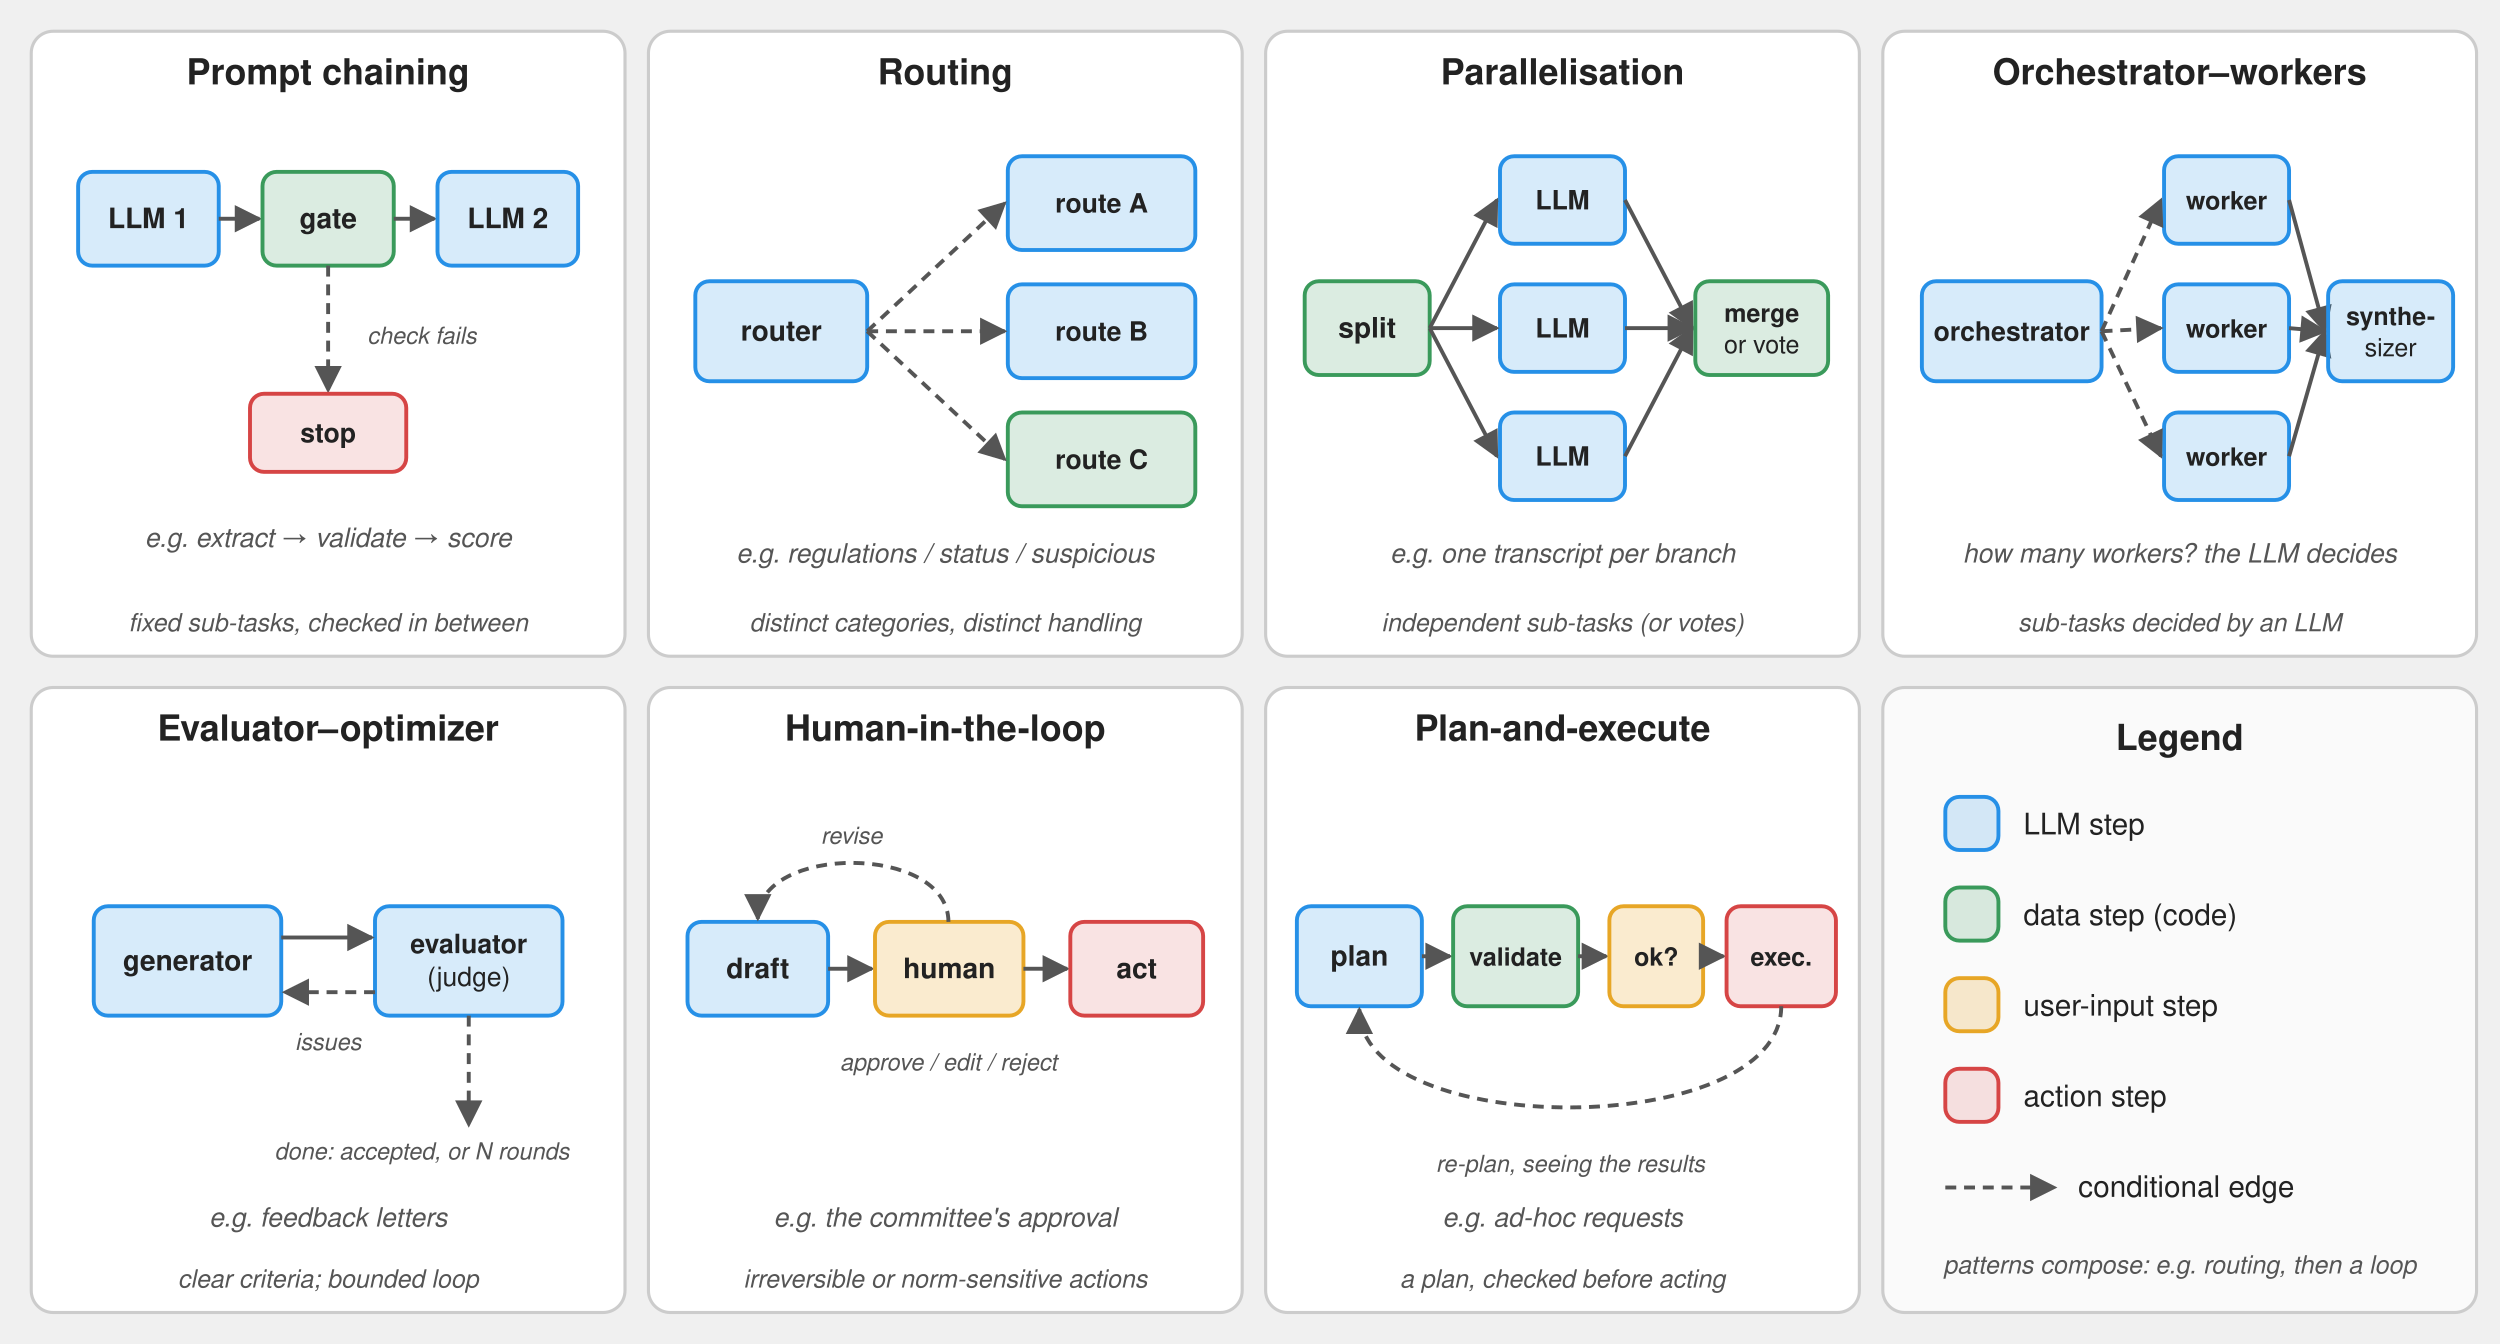
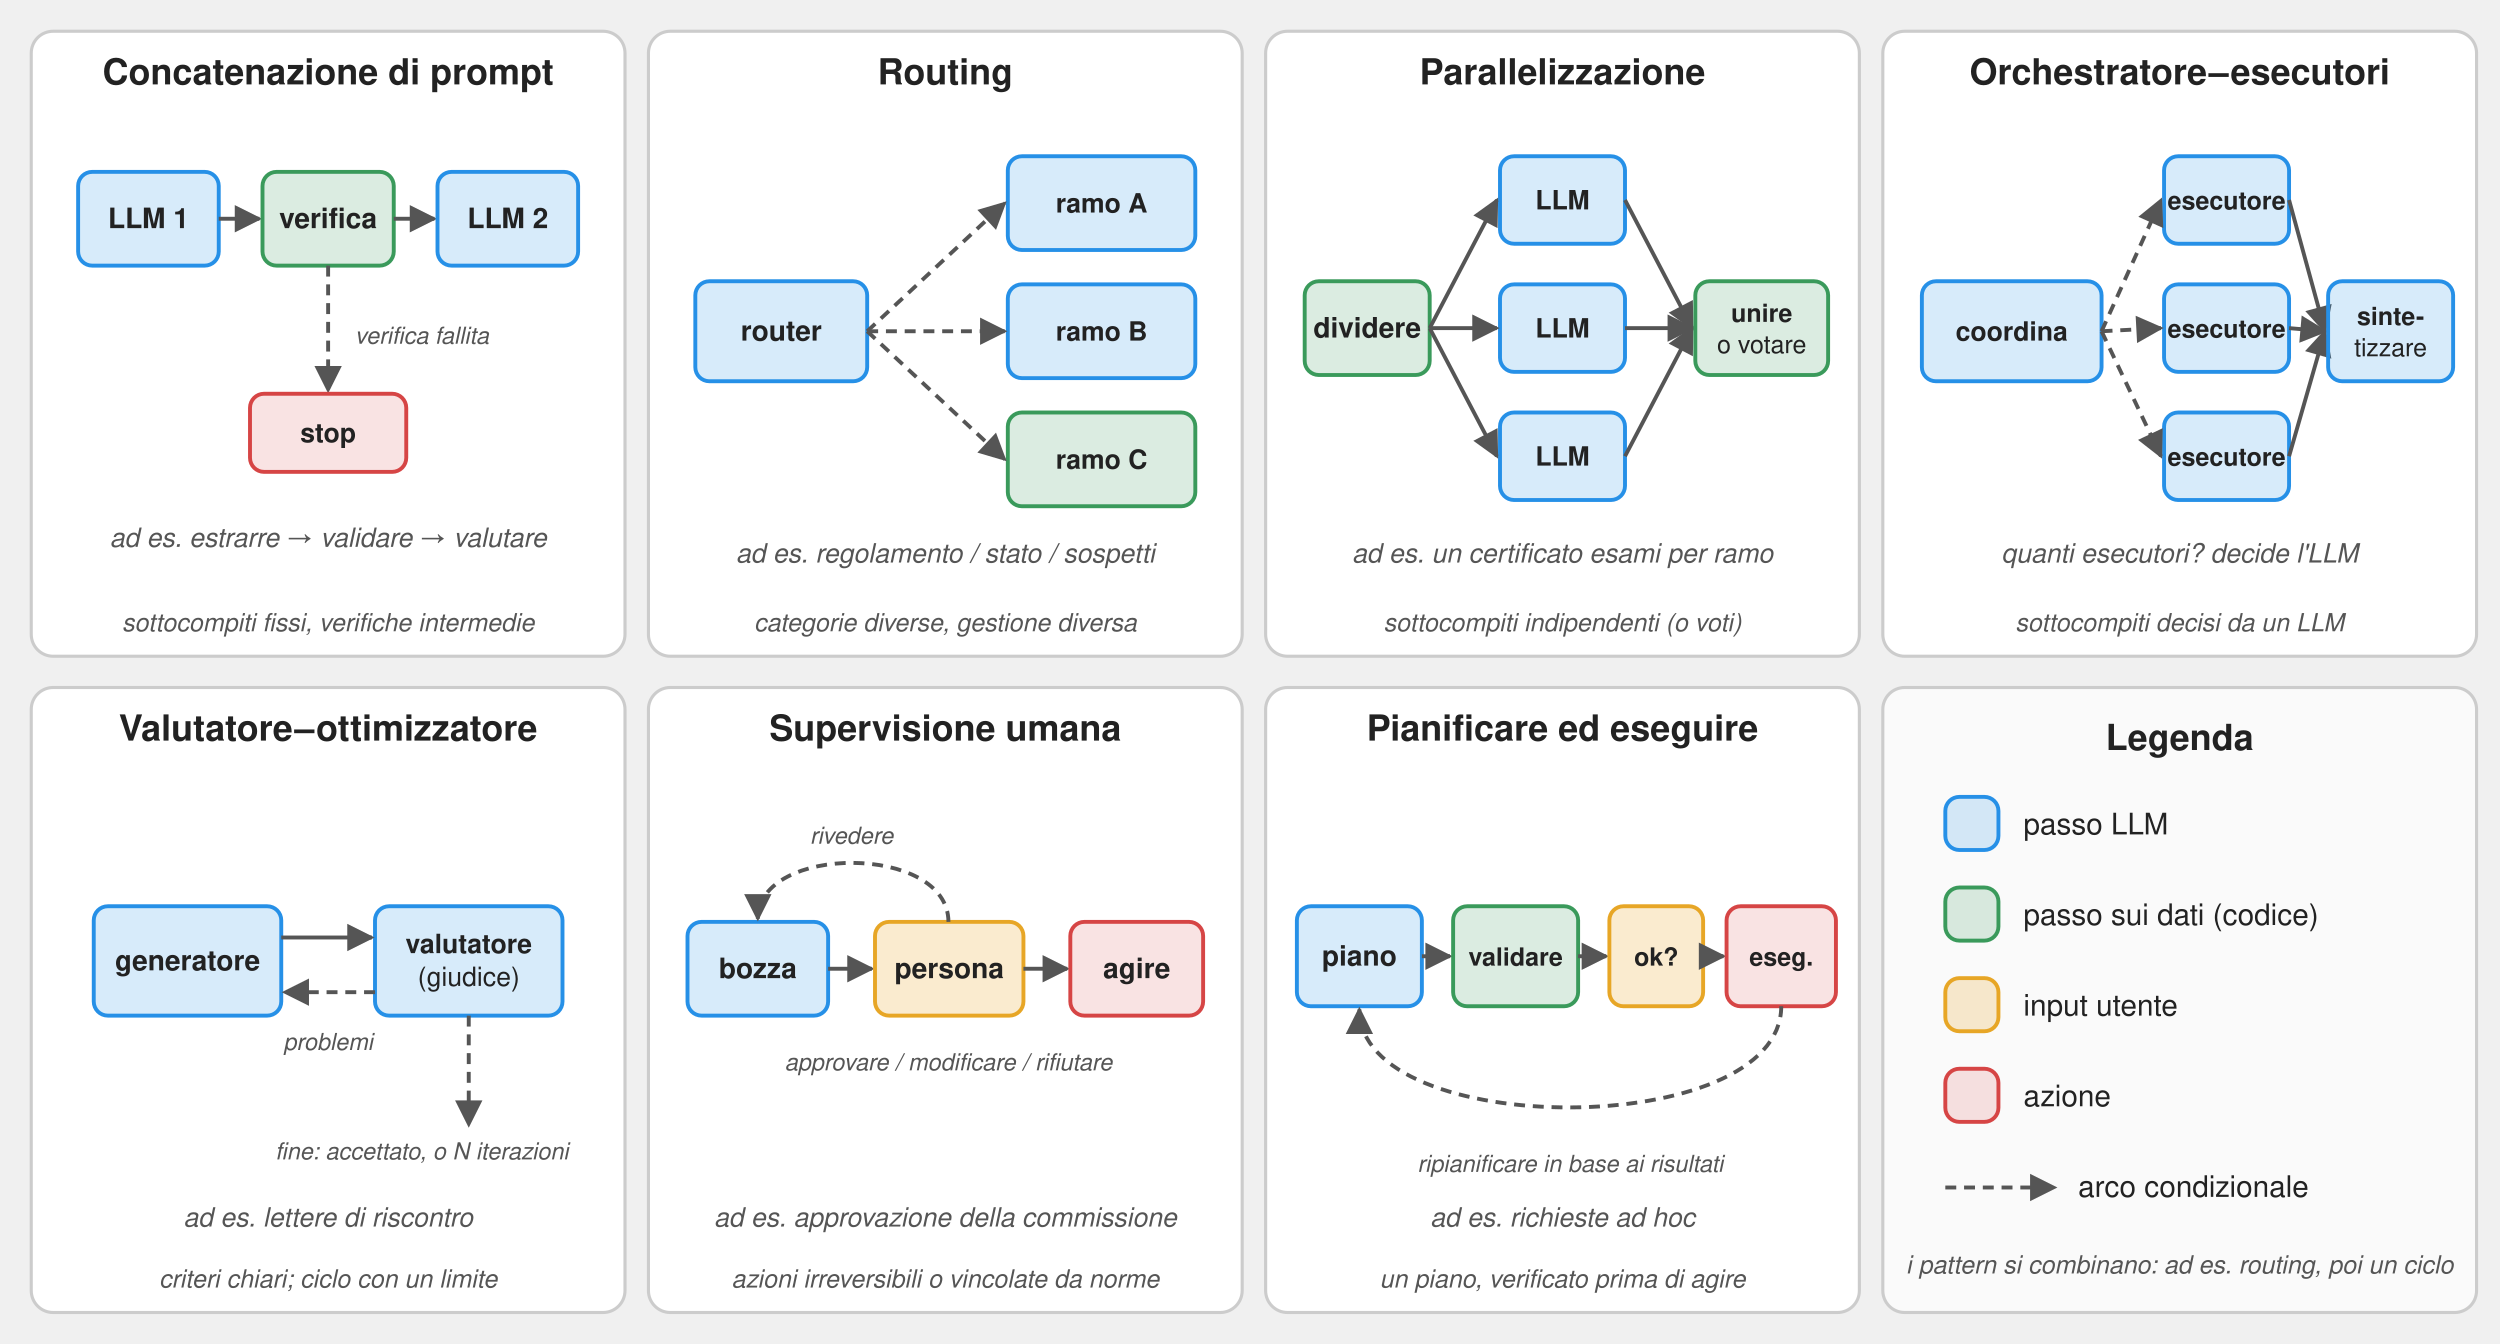
<svg xmlns="http://www.w3.org/2000/svg" viewBox="0 0 1600 860" font-family="Signika Negative, Helvetica, Arial, sans-serif" text-anchor="middle" fill="#222">
  <defs>
    <marker id="a" viewBox="0 0 10 10" refX="9" refY="5" markerWidth="7" markerHeight="7" orient="auto">
      <path d="M0,0 L10,5 L0,10 z" fill="#555" />
    </marker>
  </defs>
  <rect x="20" y="20" width="380" height="400" rx="14" fill="#fff" stroke="#ccc" stroke-width="2" />
-   <text x="210.0" y="54" font-size="23" fill="#222" font-weight="600" text-anchor="middle">Prompt chaining</text>
-   <text x="210.0" y="404" font-size="16" fill="#555" font-style="italic" text-anchor="middle">fixed sub-tasks, checked in between</text>
+   <text x="210.0" y="54" font-size="23" fill="#222" font-weight="600" text-anchor="middle">Concatenazione di prompt</text>
+   <text x="210.0" y="404" font-size="16" fill="#555" font-style="italic" text-anchor="middle">sottocompiti fissi, verifiche intermedie</text>
  <rect x="50" y="110" width="90" height="60" rx="9" fill="#2690e7" fill-opacity="0.18" stroke="#2690e7" stroke-width="2.5" />
  <text x="95.0" y="146" font-size="18" font-weight="600">LLM 1</text>
  <line x1="140" y1="140" x2="166" y2="140" stroke="#555" stroke-width="2.5" marker-end="url(#a)" />
  <rect x="168" y="110" width="84" height="60" rx="9" fill="#3a9a5b" fill-opacity="0.18" stroke="#3a9a5b" stroke-width="2.5" />
-   <text x="210.0" y="146" font-size="18" font-weight="600">gate</text>
+   <text x="210.0" y="146" font-size="18" font-weight="600">verifica</text>
  <line x1="252" y1="140" x2="278" y2="140" stroke="#555" stroke-width="2.5" marker-end="url(#a)" />
  <rect x="280" y="110" width="90" height="60" rx="9" fill="#2690e7" fill-opacity="0.18" stroke="#2690e7" stroke-width="2.5" />
  <text x="325.0" y="146" font-size="18" font-weight="600">LLM 2</text>
  <path d="M210,170 L210,250" stroke="#555" stroke-width="2.5" fill="none" stroke-dasharray="7 5" marker-end="url(#a)" />
  <rect x="160" y="252" width="100" height="50" rx="9" fill="#d64545" fill-opacity="0.15" stroke="#d64545" stroke-width="2.5" />
  <text x="210.0" y="283" font-size="17" font-weight="600">stop</text>
-   <text x="270" y="220" font-size="15" fill="#555" font-style="italic" text-anchor="middle">check fails</text>
-   <text x="210.0" y="350" font-size="17" fill="#555" font-style="italic" text-anchor="middle">e.g. extract → validate → score</text>
+   <text x="270" y="220" font-size="15" fill="#555" font-style="italic" text-anchor="middle">verifica fallita</text>
+   <text x="210.0" y="350" font-size="17" fill="#555" font-style="italic" text-anchor="middle">ad es. estrarre → validare → valutare</text>
  <rect x="415" y="20" width="380" height="400" rx="14" fill="#fff" stroke="#ccc" stroke-width="2" />
  <text x="605.0" y="54" font-size="23" fill="#222" font-weight="600" text-anchor="middle">Routing</text>
-   <text x="605.0" y="404" font-size="16" fill="#555" font-style="italic" text-anchor="middle">distinct categories, distinct handling</text>
+   <text x="605.0" y="404" font-size="16" fill="#555" font-style="italic" text-anchor="middle">categorie diverse, gestione diversa</text>
  <rect x="445" y="180" width="110" height="64" rx="9" fill="#2690e7" fill-opacity="0.18" stroke="#2690e7" stroke-width="2.5" />
  <text x="500.0" y="218" font-size="18" font-weight="600">router</text>
  <rect x="645" y="100" width="120" height="60" rx="9" fill="#2690e7" fill-opacity="0.18" stroke="#2690e7" stroke-width="2.5" />
-   <text x="705.0" y="136" font-size="17" font-weight="600">route A</text>
+   <text x="705.0" y="136" font-size="17" font-weight="600">ramo A</text>
  <path d="M555,212 L643,130" stroke="#555" stroke-width="2.5" fill="none" stroke-dasharray="7 5" marker-end="url(#a)" />
  <rect x="645" y="182" width="120" height="60" rx="9" fill="#2690e7" fill-opacity="0.18" stroke="#2690e7" stroke-width="2.5" />
-   <text x="705.0" y="218" font-size="17" font-weight="600">route B</text>
+   <text x="705.0" y="218" font-size="17" font-weight="600">ramo B</text>
  <path d="M555,212 L643,212" stroke="#555" stroke-width="2.5" fill="none" stroke-dasharray="7 5" marker-end="url(#a)" />
  <rect x="645" y="264" width="120" height="60" rx="9" fill="#3a9a5b" fill-opacity="0.18" stroke="#3a9a5b" stroke-width="2.5" />
-   <text x="705.0" y="300" font-size="17" font-weight="600">route C</text>
+   <text x="705.0" y="300" font-size="17" font-weight="600">ramo C</text>
  <path d="M555,212 L643,294" stroke="#555" stroke-width="2.5" fill="none" stroke-dasharray="7 5" marker-end="url(#a)" />
-   <text x="605.0" y="360" font-size="17" fill="#555" font-style="italic" text-anchor="middle">e.g. regulations / status / suspicious</text>
+   <text x="605.0" y="360" font-size="17" fill="#555" font-style="italic" text-anchor="middle">ad es. regolamento / stato / sospetti</text>
  <rect x="810" y="20" width="380" height="400" rx="14" fill="#fff" stroke="#ccc" stroke-width="2" />
-   <text x="1000.0" y="54" font-size="23" fill="#222" font-weight="600" text-anchor="middle">Parallelisation</text>
-   <text x="1000.0" y="404" font-size="16" fill="#555" font-style="italic" text-anchor="middle">independent sub-tasks (or votes)</text>
+   <text x="1000.0" y="54" font-size="23" fill="#222" font-weight="600" text-anchor="middle">Parallelizzazione</text>
+   <text x="1000.0" y="404" font-size="16" fill="#555" font-style="italic" text-anchor="middle">sottocompiti indipendenti (o voti)</text>
  <rect x="835" y="180" width="80" height="60" rx="9" fill="#3a9a5b" fill-opacity="0.18" stroke="#3a9a5b" stroke-width="2.5" />
-   <text x="875.0" y="216" font-size="18" font-weight="600">split</text>
+   <text x="875.0" y="216" font-size="18" font-weight="600">dividere</text>
  <rect x="960" y="100" width="80" height="56" rx="9" fill="#2690e7" fill-opacity="0.18" stroke="#2690e7" stroke-width="2.5" />
  <text x="1000.0" y="134" font-size="17" font-weight="600">LLM</text>
  <line x1="915" y1="210" x2="958" y2="128" stroke="#555" stroke-width="2.5" marker-end="url(#a)" />
  <line x1="1040" y1="128" x2="1083" y2="210" stroke="#555" stroke-width="2.5" marker-end="url(#a)" />
  <rect x="960" y="182" width="80" height="56" rx="9" fill="#2690e7" fill-opacity="0.18" stroke="#2690e7" stroke-width="2.5" />
  <text x="1000.0" y="216" font-size="17" font-weight="600">LLM</text>
  <line x1="915" y1="210" x2="958" y2="210" stroke="#555" stroke-width="2.5" marker-end="url(#a)" />
  <line x1="1040" y1="210" x2="1083" y2="210" stroke="#555" stroke-width="2.5" marker-end="url(#a)" />
  <rect x="960" y="264" width="80" height="56" rx="9" fill="#2690e7" fill-opacity="0.18" stroke="#2690e7" stroke-width="2.5" />
  <text x="1000.0" y="298" font-size="17" font-weight="600">LLM</text>
  <line x1="915" y1="210" x2="958" y2="292" stroke="#555" stroke-width="2.5" marker-end="url(#a)" />
  <line x1="1040" y1="292" x2="1083" y2="210" stroke="#555" stroke-width="2.5" marker-end="url(#a)" />
  <rect x="1085" y="180" width="85" height="60" rx="9" fill="#3a9a5b" fill-opacity="0.18" stroke="#3a9a5b" stroke-width="2.5" />
-   <text x="1127.5" y="206" font-size="16" font-weight="600">merge</text>
-   <text x="1127.5" y="226" font-size="16">or vote</text>
-   <text x="1000.0" y="360" font-size="17" fill="#555" font-style="italic" text-anchor="middle">e.g. one transcript per branch</text>
+   <text x="1127.5" y="206" font-size="16" font-weight="600">unire</text>
+   <text x="1127.5" y="226" font-size="16">o votare</text>
+   <text x="1000.0" y="360" font-size="17" fill="#555" font-style="italic" text-anchor="middle">ad es. un certificato esami per ramo</text>
  <rect x="1205" y="20" width="380" height="400" rx="14" fill="#fff" stroke="#ccc" stroke-width="2" />
-   <text x="1395.0" y="54" font-size="23" fill="#222" font-weight="600" text-anchor="middle">Orchestrator–workers</text>
-   <text x="1395.0" y="404" font-size="16" fill="#555" font-style="italic" text-anchor="middle">sub-tasks decided by an LLM</text>
+   <text x="1395.0" y="54" font-size="23" fill="#222" font-weight="600" text-anchor="middle">Orchestratore–esecutori</text>
+   <text x="1395.0" y="404" font-size="16" fill="#555" font-style="italic" text-anchor="middle">sottocompiti decisi da un LLM</text>
  <rect x="1230" y="180" width="115" height="64" rx="9" fill="#2690e7" fill-opacity="0.18" stroke="#2690e7" stroke-width="2.5" />
-   <text x="1287.5" y="218" font-size="17" font-weight="600">orchestrator</text>
+   <text x="1287.5" y="218" font-size="17" font-weight="600">coordina</text>
  <rect x="1385" y="100" width="80" height="56" rx="9" fill="#2690e7" fill-opacity="0.18" stroke="#2690e7" stroke-width="2.5" />
-   <text x="1425.0" y="134" font-size="16" font-weight="600">worker</text>
+   <text x="1425.0" y="134" font-size="16" font-weight="600">esecutore</text>
  <line x1="1345" y1="212" x2="1383" y2="128" stroke="#555" stroke-width="2.5" stroke-dasharray="7 5" marker-end="url(#a)" />
  <line x1="1465" y1="128" x2="1488" y2="212" stroke="#555" stroke-width="2.5" marker-end="url(#a)" />
  <rect x="1385" y="182" width="80" height="56" rx="9" fill="#2690e7" fill-opacity="0.18" stroke="#2690e7" stroke-width="2.5" />
-   <text x="1425.0" y="216" font-size="16" font-weight="600">worker</text>
+   <text x="1425.0" y="216" font-size="16" font-weight="600">esecutore</text>
  <line x1="1345" y1="212" x2="1383" y2="210" stroke="#555" stroke-width="2.5" stroke-dasharray="7 5" marker-end="url(#a)" />
  <line x1="1465" y1="210" x2="1488" y2="212" stroke="#555" stroke-width="2.5" marker-end="url(#a)" />
  <rect x="1385" y="264" width="80" height="56" rx="9" fill="#2690e7" fill-opacity="0.18" stroke="#2690e7" stroke-width="2.5" />
-   <text x="1425.0" y="298" font-size="16" font-weight="600">worker</text>
+   <text x="1425.0" y="298" font-size="16" font-weight="600">esecutore</text>
  <line x1="1345" y1="212" x2="1383" y2="292" stroke="#555" stroke-width="2.5" stroke-dasharray="7 5" marker-end="url(#a)" />
  <line x1="1465" y1="292" x2="1488" y2="212" stroke="#555" stroke-width="2.5" marker-end="url(#a)" />
  <rect x="1490" y="180" width="80" height="64" rx="9" fill="#2690e7" fill-opacity="0.18" stroke="#2690e7" stroke-width="2.5" />
-   <text x="1530.0" y="208" font-size="16" font-weight="600">synthe-</text>
-   <text x="1530.0" y="228" font-size="16">sizer</text>
-   <text x="1395.0" y="360" font-size="17" fill="#555" font-style="italic" text-anchor="middle">how many workers? the LLM decides</text>
+   <text x="1530.0" y="208" font-size="16" font-weight="600">sinte-</text>
+   <text x="1530.0" y="228" font-size="16">tizzare</text>
+   <text x="1395.0" y="360" font-size="17" fill="#555" font-style="italic" text-anchor="middle">quanti esecutori? decide l'LLM</text>
  <rect x="20" y="440" width="380" height="400" rx="14" fill="#fff" stroke="#ccc" stroke-width="2" />
-   <text x="210.0" y="474" font-size="23" fill="#222" font-weight="600" text-anchor="middle">Evaluator–optimizer</text>
-   <text x="210.0" y="824" font-size="16" fill="#555" font-style="italic" text-anchor="middle">clear criteria; bounded loop</text>
+   <text x="210.0" y="474" font-size="23" fill="#222" font-weight="600" text-anchor="middle">Valutatore–ottimizzatore</text>
+   <text x="210.0" y="824" font-size="16" fill="#555" font-style="italic" text-anchor="middle">criteri chiari; ciclo con un limite</text>
  <rect x="60" y="580" width="120" height="70" rx="9" fill="#2690e7" fill-opacity="0.18" stroke="#2690e7" stroke-width="2.5" />
-   <text x="120.0" y="621" font-size="18" font-weight="600">generator</text>
+   <text x="120.0" y="621" font-size="18" font-weight="600">generatore</text>
  <rect x="240" y="580" width="120" height="70" rx="9" fill="#2690e7" fill-opacity="0.18" stroke="#2690e7" stroke-width="2.5" />
-   <text x="300.0" y="610" font-size="17" font-weight="600">evaluator</text>
-   <text x="300.0" y="631" font-size="17">(judge)</text>
+   <text x="300.0" y="610" font-size="17" font-weight="600">valutatore</text>
+   <text x="300.0" y="631" font-size="17">(giudice)</text>
  <path d="M180,600 L238,600" stroke="#555" stroke-width="2.5" fill="none" marker-end="url(#a)" />
  <path d="M240,635 L182,635" stroke="#555" stroke-width="2.5" fill="none" stroke-dasharray="7 5" marker-end="url(#a)" />
-   <text x="210" y="672" font-size="15" fill="#555" font-style="italic" text-anchor="middle">issues</text>
+   <text x="210" y="672" font-size="15" fill="#555" font-style="italic" text-anchor="middle">problemi</text>
  <path d="M300,650 L300,720" stroke="#555" stroke-width="2.5" fill="none" stroke-dasharray="7 5" marker-end="url(#a)" />
-   <text x="270" y="742" font-size="15" fill="#555" font-style="italic" text-anchor="middle">done: accepted, or N rounds</text>
-   <text x="210.0" y="785" font-size="17" fill="#555" font-style="italic" text-anchor="middle">e.g. feedback letters</text>
+   <text x="270" y="742" font-size="15" fill="#555" font-style="italic" text-anchor="middle">fine: accettato, o N iterazioni</text>
+   <text x="210.0" y="785" font-size="17" fill="#555" font-style="italic" text-anchor="middle">ad es. lettere di riscontro</text>
  <rect x="415" y="440" width="380" height="400" rx="14" fill="#fff" stroke="#ccc" stroke-width="2" />
-   <text x="605.0" y="474" font-size="23" fill="#222" font-weight="600" text-anchor="middle">Human-in-the-loop</text>
-   <text x="605.0" y="824" font-size="16" fill="#555" font-style="italic" text-anchor="middle">irreversible or norm-sensitive actions</text>
+   <text x="605.0" y="474" font-size="23" fill="#222" font-weight="600" text-anchor="middle">Supervisione umana</text>
+   <text x="605.0" y="824" font-size="16" fill="#555" font-style="italic" text-anchor="middle">azioni irreversibili o vincolate da norme</text>
  <rect x="440" y="590" width="90" height="60" rx="9" fill="#2690e7" fill-opacity="0.18" stroke="#2690e7" stroke-width="2.5" />
-   <text x="485.0" y="626" font-size="18" font-weight="600">draft</text>
+   <text x="485.0" y="626" font-size="18" font-weight="600">bozza</text>
  <line x1="530" y1="620" x2="558" y2="620" stroke="#555" stroke-width="2.5" marker-end="url(#a)" />
  <rect x="560" y="590" width="95" height="60" rx="9" fill="#e7a626" fill-opacity="0.22" stroke="#e7a626" stroke-width="2.5" />
-   <text x="607.5" y="626" font-size="18" font-weight="600">human</text>
+   <text x="607.5" y="626" font-size="18" font-weight="600">persona</text>
  <line x1="655" y1="620" x2="683" y2="620" stroke="#555" stroke-width="2.5" marker-end="url(#a)" />
  <rect x="685" y="590" width="85" height="60" rx="9" fill="#d64545" fill-opacity="0.15" stroke="#d64545" stroke-width="2.5" />
-   <text x="727.5" y="626" font-size="18" font-weight="600">act</text>
-   <text x="607" y="685" font-size="15" fill="#555" font-style="italic" text-anchor="middle">approve / edit / reject</text>
+   <text x="727.5" y="626" font-size="18" font-weight="600">agire</text>
+   <text x="607" y="685" font-size="15" fill="#555" font-style="italic" text-anchor="middle">approvare / modificare / rifiutare</text>
  <path d="M607,590 C607,540 485,540 485,588" stroke="#555" stroke-width="2.5" fill="none" stroke-dasharray="7 5" marker-end="url(#a)" />
-   <text x="545" y="540" font-size="15" fill="#555" font-style="italic" text-anchor="middle">revise</text>
-   <text x="605.0" y="785" font-size="17" fill="#555" font-style="italic" text-anchor="middle">e.g. the committee's approval</text>
+   <text x="545" y="540" font-size="15" fill="#555" font-style="italic" text-anchor="middle">rivedere</text>
+   <text x="605.0" y="785" font-size="17" fill="#555" font-style="italic" text-anchor="middle">ad es. approvazione della commissione</text>
  <rect x="810" y="440" width="380" height="400" rx="14" fill="#fff" stroke="#ccc" stroke-width="2" />
-   <text x="1000.0" y="474" font-size="23" fill="#222" font-weight="600" text-anchor="middle">Plan-and-execute</text>
-   <text x="1000.0" y="824" font-size="16" fill="#555" font-style="italic" text-anchor="middle">a plan, checked before acting</text>
+   <text x="1000.0" y="474" font-size="23" fill="#222" font-weight="600" text-anchor="middle">Pianificare ed eseguire</text>
+   <text x="1000.0" y="824" font-size="16" fill="#555" font-style="italic" text-anchor="middle">un piano, verificato prima di agire</text>
  <rect x="830" y="580" width="80" height="64" rx="9" fill="#2690e7" fill-opacity="0.18" stroke="#2690e7" stroke-width="2.5" />
-   <text x="870.0" y="618" font-size="18" font-weight="600">plan</text>
+   <text x="870.0" y="618" font-size="18" font-weight="600">piano</text>
  <line x1="910" y1="612" x2="928" y2="612" stroke="#555" stroke-width="2.5" marker-end="url(#a)" />
  <rect x="930" y="580" width="80" height="64" rx="9" fill="#3a9a5b" fill-opacity="0.18" stroke="#3a9a5b" stroke-width="2.5" />
-   <text x="970.0" y="618" font-size="16" font-weight="600">validate</text>
+   <text x="970.0" y="618" font-size="16" font-weight="600">validare</text>
  <line x1="1010" y1="612" x2="1028" y2="612" stroke="#555" stroke-width="2.5" marker-end="url(#a)" />
  <rect x="1030" y="580" width="60" height="64" rx="9" fill="#e7a626" fill-opacity="0.22" stroke="#e7a626" stroke-width="2.5" />
  <text x="1060.0" y="618" font-size="16" font-weight="600">ok?</text>
  <line x1="1090" y1="612" x2="1103" y2="612" stroke="#555" stroke-width="2.5" marker-end="url(#a)" />
  <rect x="1105" y="580" width="70" height="64" rx="9" fill="#d64545" fill-opacity="0.15" stroke="#d64545" stroke-width="2.5" />
-   <text x="1140.0" y="618" font-size="16" font-weight="600">exec.</text>
+   <text x="1140.0" y="618" font-size="16" font-weight="600">eseg.</text>
  <path d="M1140,644 C1140,730 870,730 870,646" stroke="#555" stroke-width="2.5" fill="none" stroke-dasharray="7 5" marker-end="url(#a)" />
-   <text x="1005" y="750" font-size="15" fill="#555" font-style="italic" text-anchor="middle">re-plan, seeing the results</text>
-   <text x="1000.0" y="785" font-size="17" fill="#555" font-style="italic" text-anchor="middle">e.g. ad-hoc requests</text>
+   <text x="1005" y="750" font-size="15" fill="#555" font-style="italic" text-anchor="middle">ripianificare in base ai risultati</text>
+   <text x="1000.0" y="785" font-size="17" fill="#555" font-style="italic" text-anchor="middle">ad es. richieste ad hoc</text>
  <rect x="1205" y="440" width="380" height="400" rx="14" fill="#fafafa" stroke="#ccc" stroke-width="2" />
-   <text x="1395.0" y="480" font-size="23" fill="#222" font-weight="600" text-anchor="middle">Legend</text>
+   <text x="1395.0" y="480" font-size="23" fill="#222" font-weight="600" text-anchor="middle">Legenda</text>
  <rect x="1245" y="510" width="34" height="34" rx="9" fill="#2690e7" fill-opacity="0.18" stroke="#2690e7" stroke-width="2.5" />
  <text x="1262.0" y="533" font-size="18" font-weight="600" />
-   <text x="1295" y="534" font-size="19" fill="#222" text-anchor="start">LLM step</text>
+   <text x="1295" y="534" font-size="19" fill="#222" text-anchor="start">passo LLM</text>
  <rect x="1245" y="568" width="34" height="34" rx="9" fill="#3a9a5b" fill-opacity="0.18" stroke="#3a9a5b" stroke-width="2.5" />
  <text x="1262.0" y="591" font-size="18" font-weight="600" />
-   <text x="1295" y="592" font-size="19" fill="#222" text-anchor="start">data step (code)</text>
+   <text x="1295" y="592" font-size="19" fill="#222" text-anchor="start">passo sui dati (codice)</text>
  <rect x="1245" y="626" width="34" height="34" rx="9" fill="#e7a626" fill-opacity="0.22" stroke="#e7a626" stroke-width="2.5" />
  <text x="1262.0" y="649" font-size="18" font-weight="600" />
-   <text x="1295" y="650" font-size="19" fill="#222" text-anchor="start">user-input step</text>
+   <text x="1295" y="650" font-size="19" fill="#222" text-anchor="start">input utente</text>
  <rect x="1245" y="684" width="34" height="34" rx="9" fill="#d64545" fill-opacity="0.15" stroke="#d64545" stroke-width="2.5" />
  <text x="1262.0" y="707" font-size="18" font-weight="600" />
-   <text x="1295" y="708" font-size="19" fill="#222" text-anchor="start">action step</text>
+   <text x="1295" y="708" font-size="19" fill="#222" text-anchor="start">azione</text>
  <line x1="1245" y1="760" x2="1315" y2="760" stroke="#555" stroke-width="2.5" stroke-dasharray="7 5" marker-end="url(#a)" />
-   <text x="1330" y="766" font-size="19" fill="#222" text-anchor="start">conditional edge</text>
-   <text x="1395.0" y="815" font-size="16" fill="#555" font-style="italic" text-anchor="middle">patterns compose: e.g. routing, then a loop</text>
+   <text x="1330" y="766" font-size="19" fill="#222" text-anchor="start">arco condizionale</text>
+   <text x="1395.0" y="815" font-size="16" fill="#555" font-style="italic" text-anchor="middle">i pattern si combinano: ad es. routing, poi un ciclo</text>
</svg>
